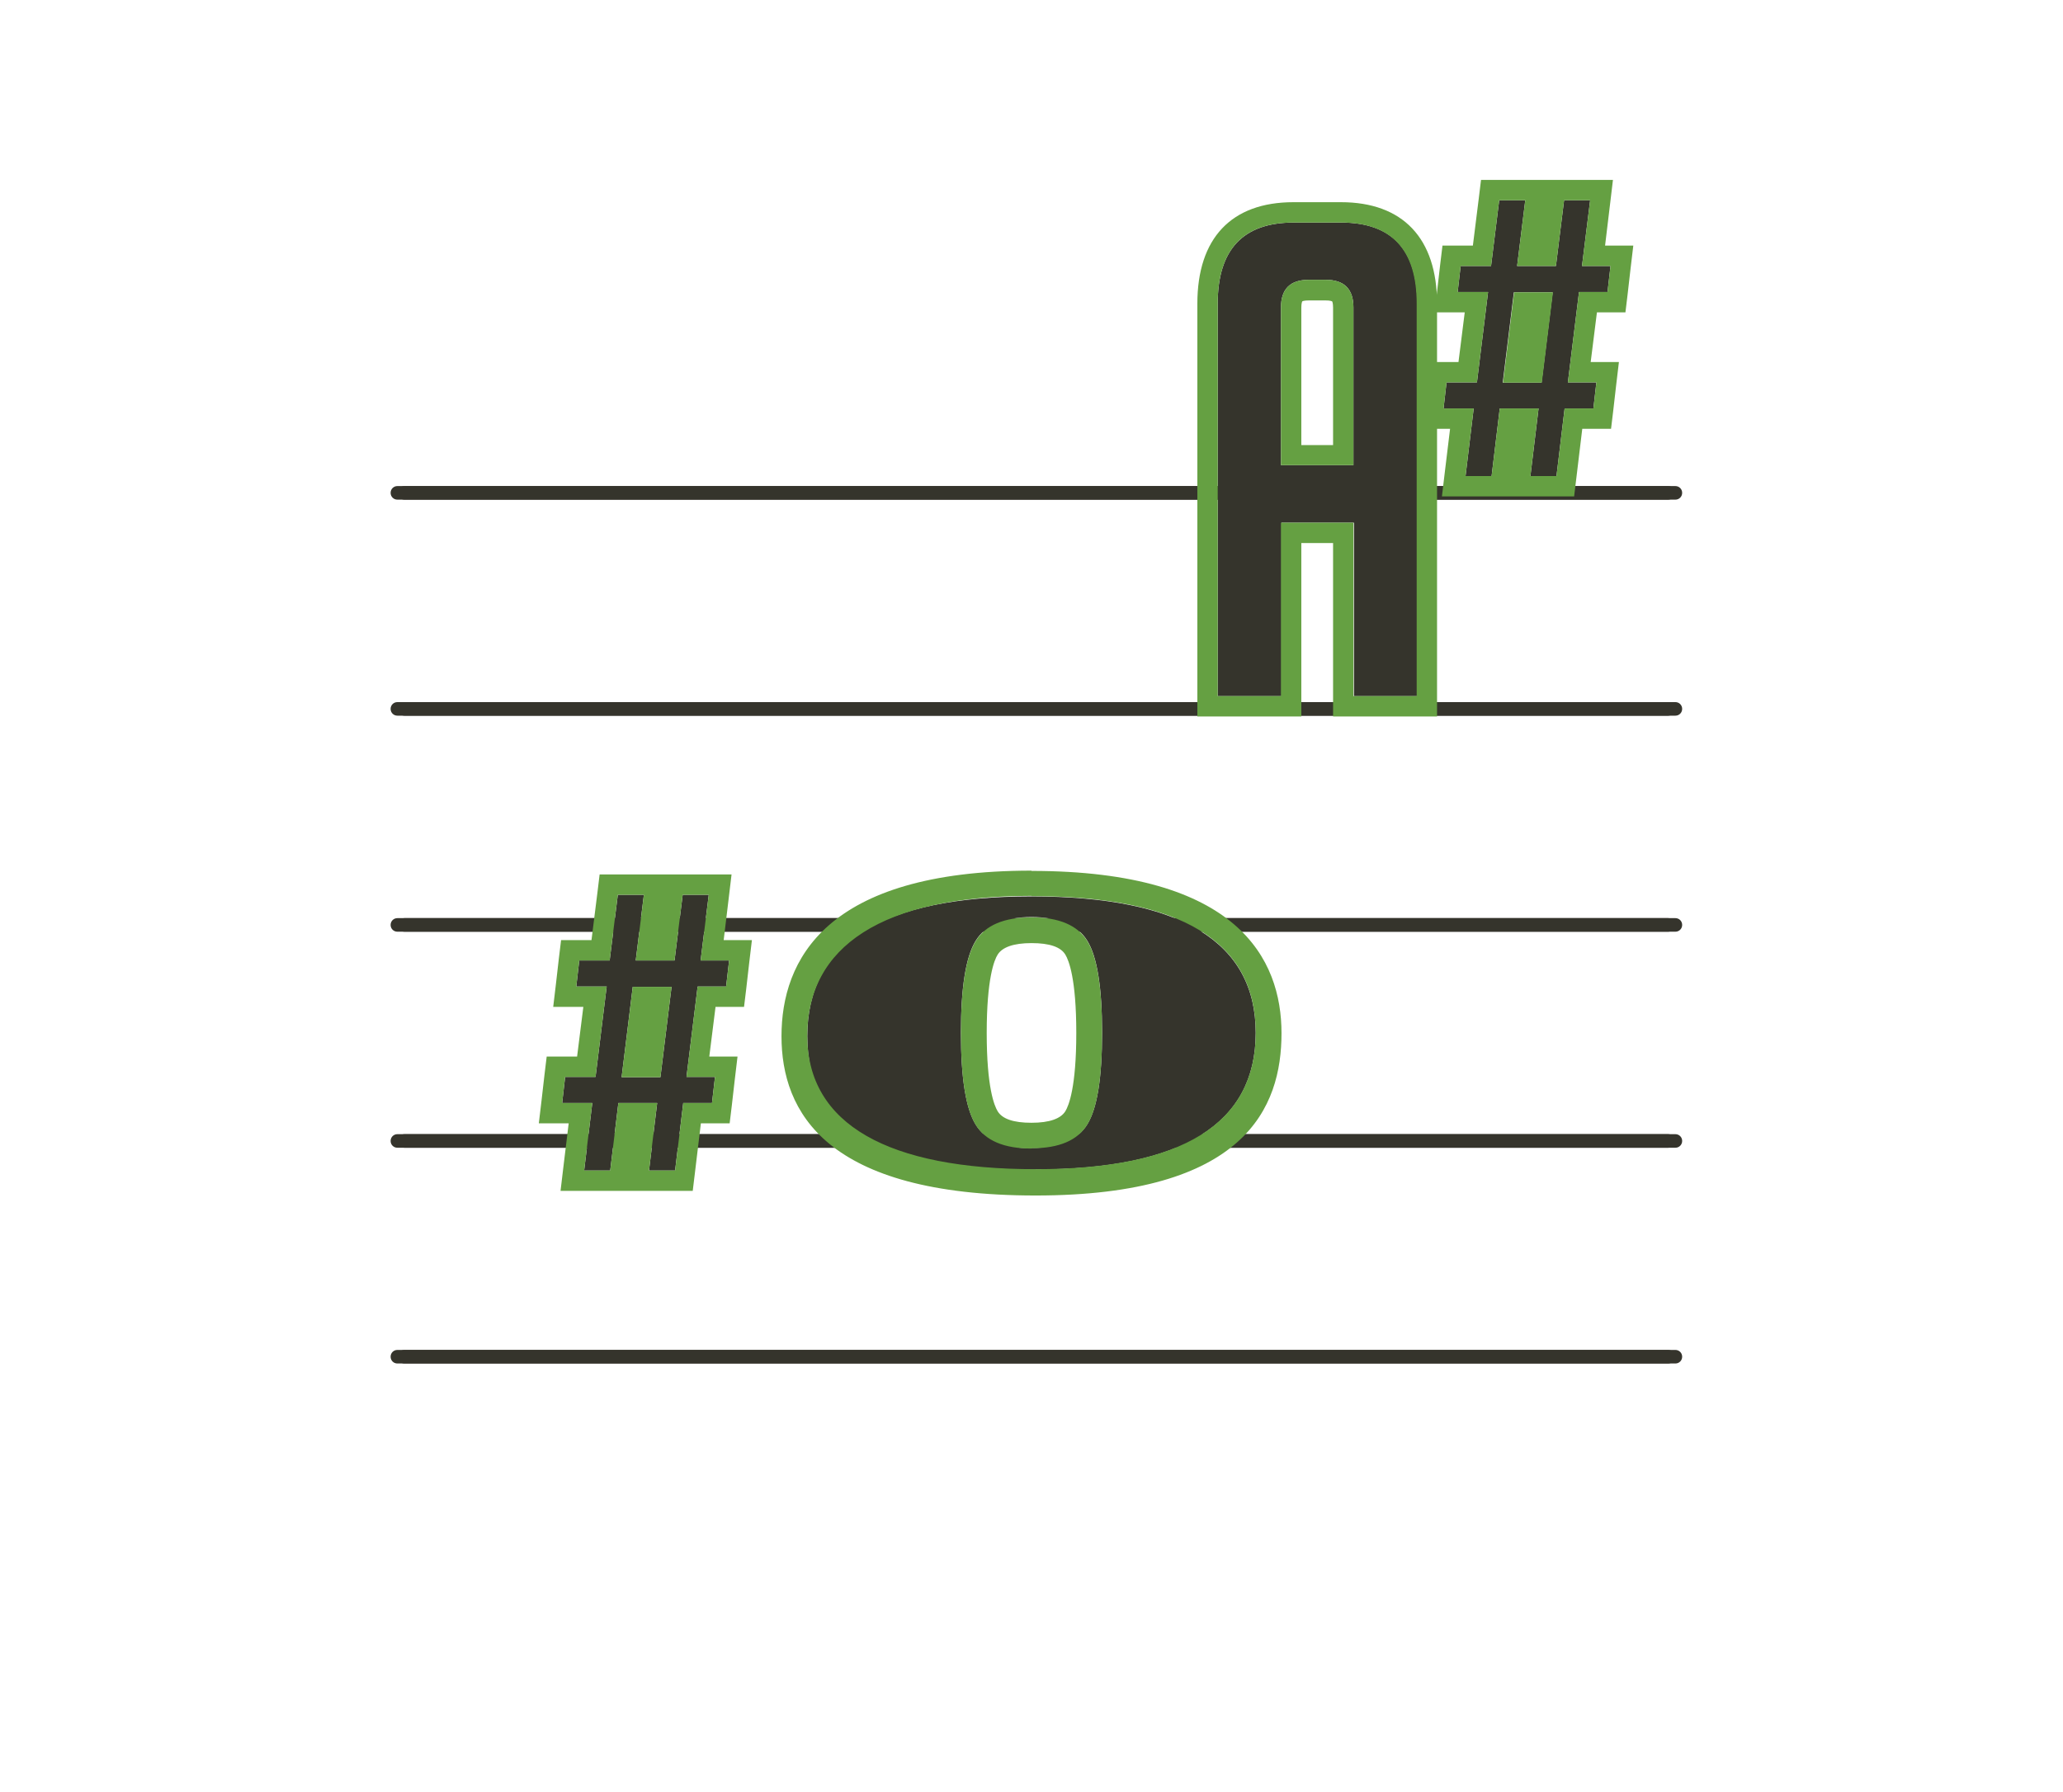
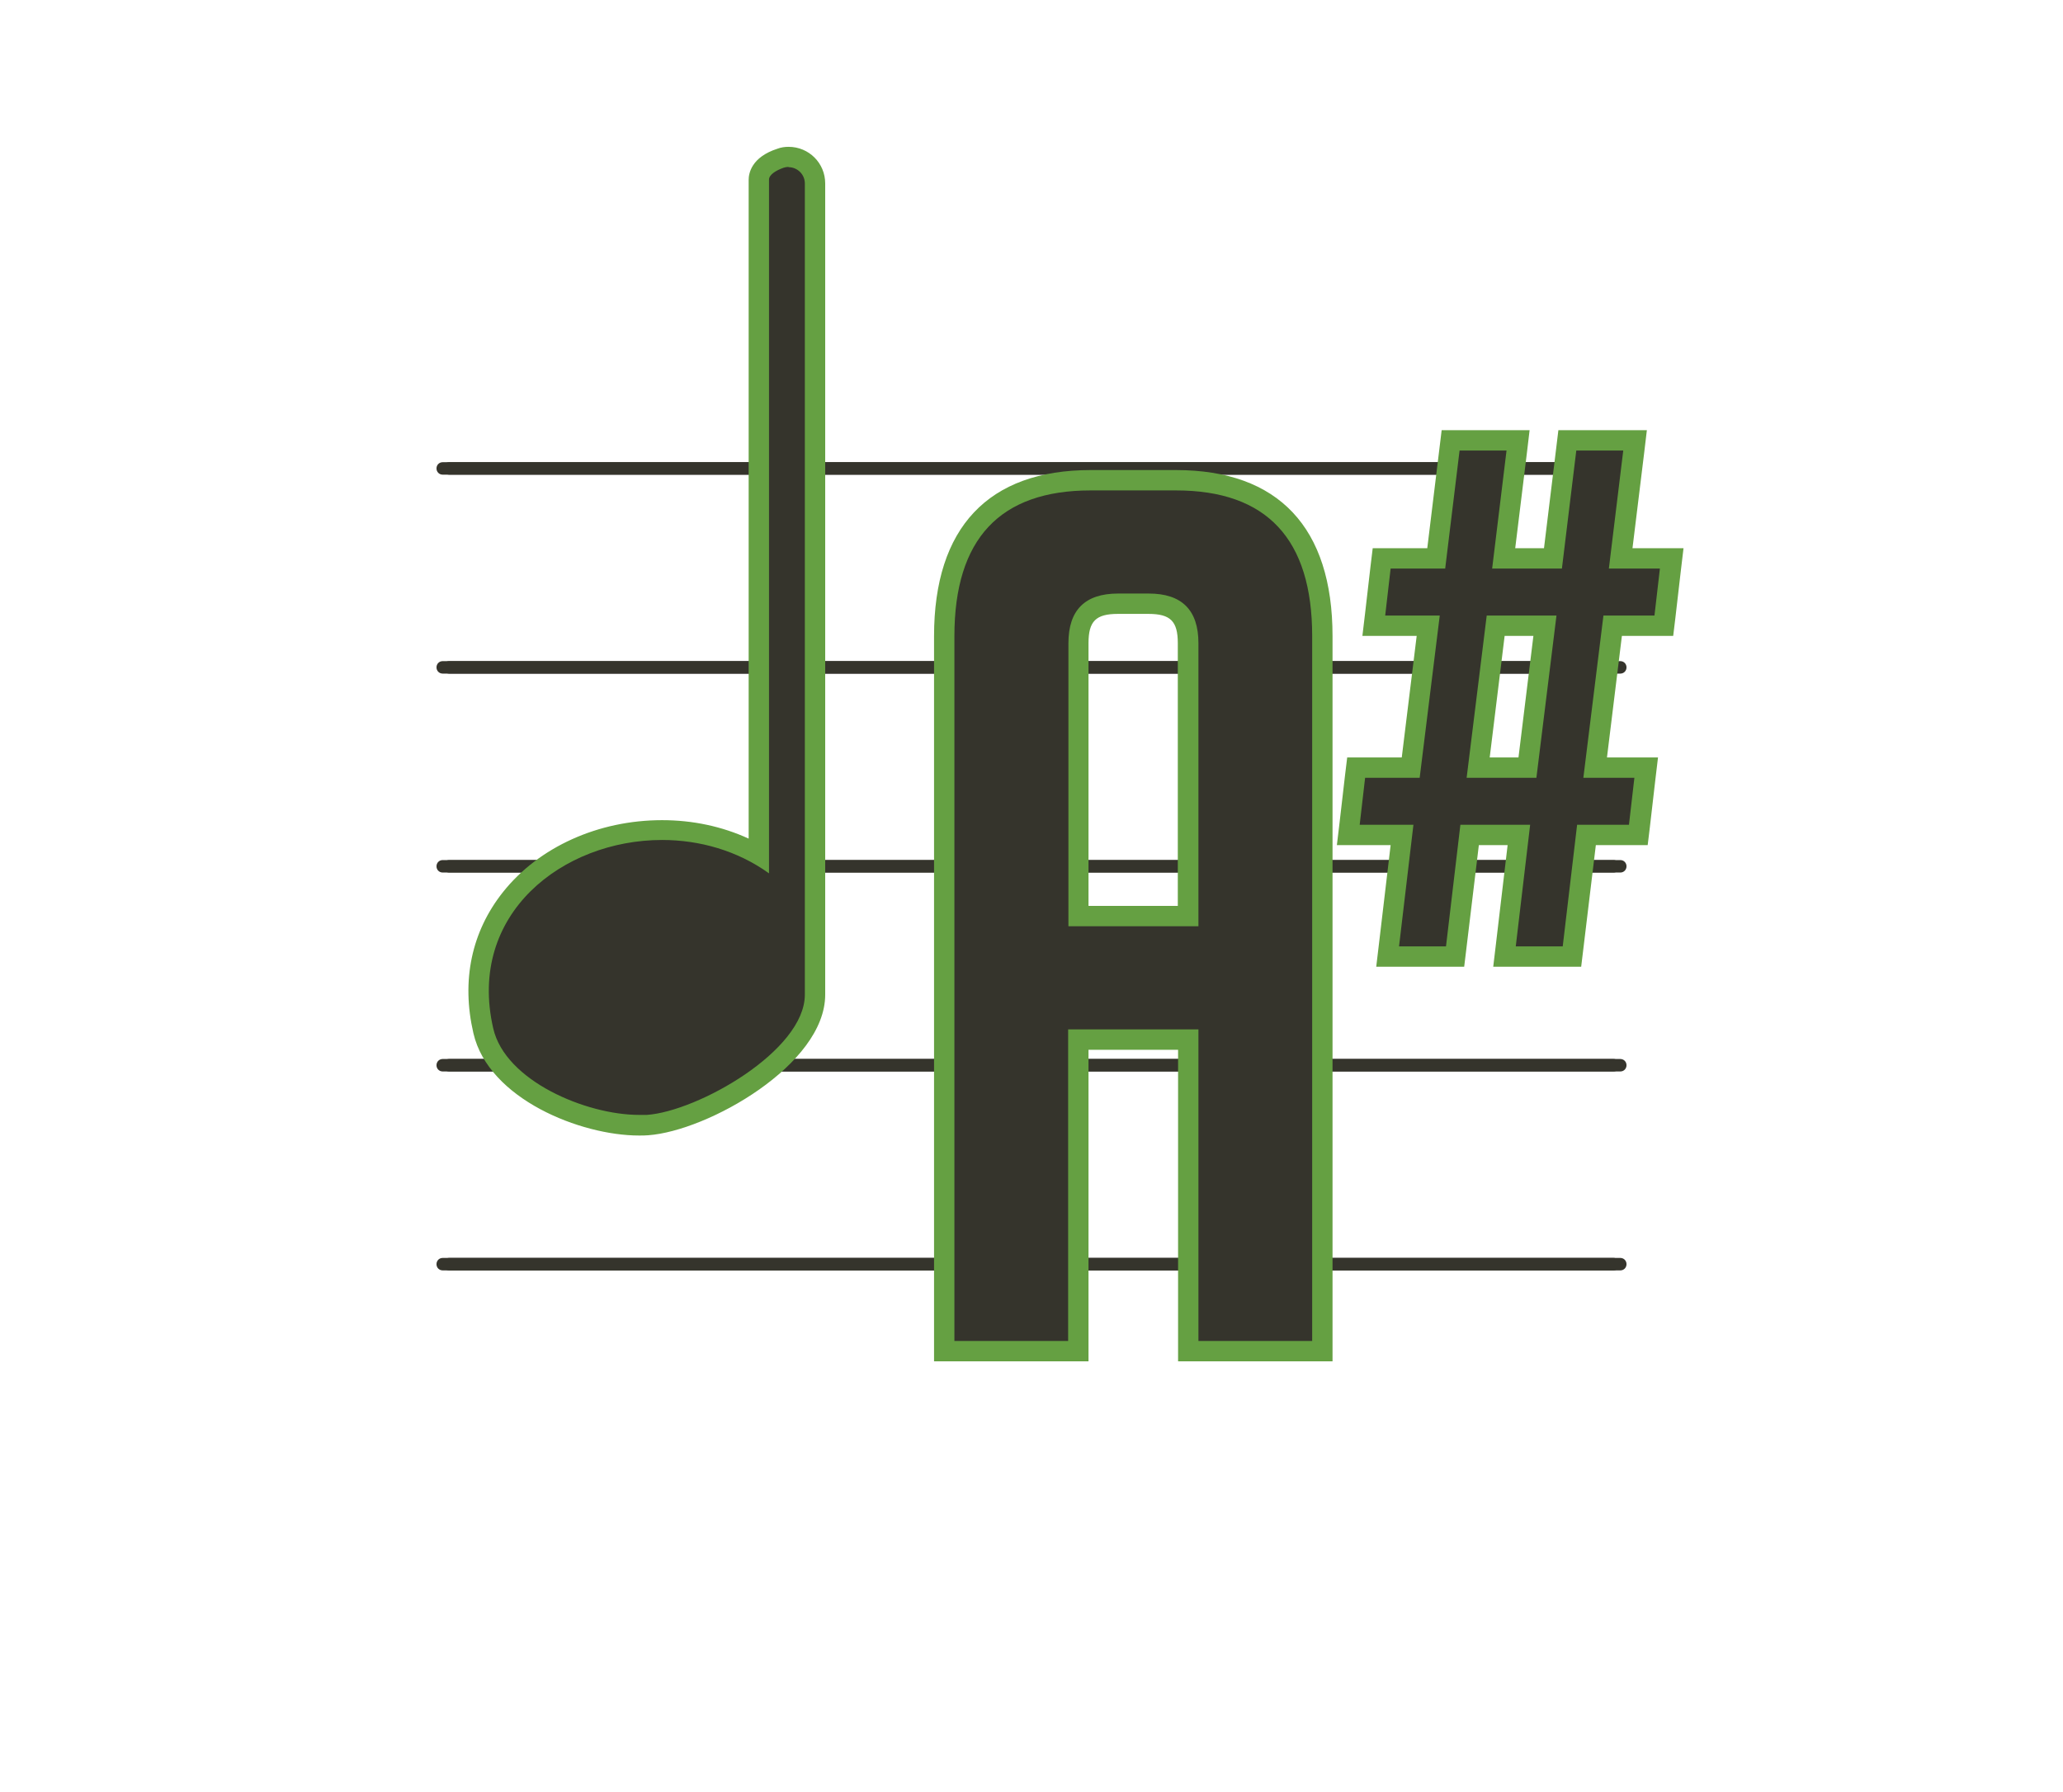
<svg xmlns="http://www.w3.org/2000/svg" id="Layer_1" width="76" height="66" viewBox="0 0 76 66">
-   <path d="M61.45,18.41H14.9c-.14,0-.25-.11-.25-.25s.11-.25.25-.25h46.55c.14,0,.25.11.25.25s-.11.25-.25.25Z" style="fill:#35342c;" />
-   <path d="M61.45,50.24H14.9c-.14,0-.25-.11-.25-.25s.11-.25.25-.25h46.55c.14,0,.25.11.25.25s-.11.25-.25.25Z" style="fill:#35342c;" />
-   <path d="M61.45,42.29H14.9c-.14,0-.25-.11-.25-.25s.11-.25.25-.25h46.55c.14,0,.25.11.25.25s-.11.25-.25.25Z" style="fill:#35342c;" />
-   <path d="M61.45,34.33H14.9c-.14,0-.25-.11-.25-.25s.11-.25.25-.25h46.55c.14,0,.25.11.25.25s-.11.25-.25.25Z" style="fill:#35342c;" />
-   <path d="M61.45,26.37H14.9c-.14,0-.25-.11-.25-.25s.11-.25.25-.25h46.55c.14,0,.25.11.25.25s-.11.25-.25.25Z" style="fill:#35342c;" />
-   <path d="M61.72,18.41H14.64c-.14,0-.25-.11-.25-.25s.11-.25.25-.25h47.08c.14,0,.25.11.25.25s-.11.25-.25.25Z" style="fill:#35342c;" />
-   <path d="M61.72,50.24H14.64c-.14,0-.25-.11-.25-.25s.11-.25.25-.25h47.08c.14,0,.25.11.25.25s-.11.25-.25.25Z" style="fill:#35342c;" />
-   <path d="M61.72,42.29H14.64c-.14,0-.25-.11-.25-.25s.11-.25.25-.25h47.08c.14,0,.25.11.25.25s-.11.25-.25.25Z" style="fill:#35342c;" />
-   <path d="M61.72,34.33H14.64c-.14,0-.25-.11-.25-.25s.11-.25.25-.25h47.08c.14,0,.25.11.25.25s-.11.25-.25.25Z" style="fill:#35342c;" />
-   <path d="M61.72,26.37H14.64c-.14,0-.25-.11-.25-.25s.11-.25.25-.25h47.08c.14,0,.25.11.25.25s-.11.25-.25.25Z" style="fill:#35342c;" />
-   <path d="M38.15,43.09c5.41,0,8.11-1.68,8.11-5.03s-2.75-5.03-8.26-5.03-8.26,1.72-8.26,5.15,2.8,4.92,8.41,4.92ZM38,42.31c-1.02,0-1.7-.29-2.06-.88s-.54-1.71-.54-3.38.18-2.79.54-3.38,1.05-.88,2.06-.88,1.7.29,2.06.88.54,1.71.54,3.38-.18,2.78-.54,3.37-1.05.88-2.06.88Z" style="fill:#35342c;" />
-   <path d="M38,33.02c5.51,0,8.26,1.68,8.26,5.03s-2.7,5.03-8.11,5.03-8.41-1.64-8.41-4.92,2.75-5.15,8.26-5.15M38,42.31c1.02,0,1.7-.29,2.06-.88s.54-1.71.54-3.37-.18-2.79-.54-3.38-1.05-.88-2.06-.88-1.7.29-2.06.88-.54,1.71-.54,3.38.18,2.79.54,3.38c.36.59,1.05.88,2.06.88M38,32.08c-7.61,0-9.21,3.32-9.21,6.1s1.62,5.87,9.36,5.87,9.06-3.25,9.06-5.98-1.6-5.98-9.21-5.98h0ZM38,41.37c-.66,0-1.08-.14-1.25-.43-.12-.2-.4-.87-.4-2.88s.28-2.69.4-2.88c.17-.28.59-.43,1.25-.43s1.08.14,1.25.43c.12.2.4.87.4,2.88s-.28,2.68-.4,2.88c-.17.28-.59.43-1.25.43h0Z" style="fill:#65a042;" />
-   <path d="M47.19,25.65h-2.33v-14.46c0-1.99.93-2.99,2.8-2.99h1.75c1.86,0,2.8,1,2.8,2.99v14.46h-2.33v-6.39h-2.67v6.39ZM49.86,17.14v-5.81c0-.68-.34-1.02-1.02-1.02h-.63c-.68,0-1.02.34-1.02,1.02v5.81h2.67Z" style="fill:#35342c;" />
-   <path d="M49.4,8.2c1.86,0,2.79,1,2.79,2.99v14.46h-2.33v-6.39h-2.67v6.39h-2.33v-14.46c0-1.99.93-2.99,2.79-2.99h1.75M47.19,17.14h2.67v-5.81c0-.68-.34-1.02-1.02-1.02h-.63c-.68,0-1.02.34-1.02,1.02v5.81M49.4,7.45h-1.75c-2.29,0-3.54,1.33-3.54,3.74v15.21h3.83v-6.39h1.17v6.39h3.83v-15.21c0-2.41-1.26-3.74-3.54-3.74h0ZM47.98,11.1s.06-.03.23-.03h.63c.17,0,.23.03.24.04,0,0,.03.06.03.23v5.06h-1.17v-5.06c0-.17.03-.23.04-.24t0,0h0Z" style="fill:#65a042;" />
-   <path d="M57.62,7.38h.96l-.3,2.42h1.05l-.11.96h-1.05l-.41,3.33h1.05l-.11.96h-1.06l-.3,2.49h-.96l.3-2.49h-1.43l-.3,2.49h-.96l.3-2.49h-1.11l.11-.96h1.12l.41-3.33h-1.12l.11-.96h1.12l.3-2.42h.96l-.3,2.42h1.43l.3-2.42ZM55.36,14.1h1.43l.41-3.33h-1.43l-.41,3.33Z" style="fill:#35342c;" />
-   <path d="M58.58,7.38l-.3,2.42h1.05l-.11.96h-1.05l-.41,3.33h1.05l-.11.96h-1.06l-.3,2.49h-.96l.3-2.49h-1.43l-.3,2.49h-.96l.3-2.49h-1.11l.11-.96h1.12l.41-3.33h-1.12l.11-.96h1.12l.3-2.42h.96l-.3,2.42h1.43l.3-2.42h.96M57.21,10.77h-1.43l-.41,3.33h1.43l.41-3.33M59.43,6.63h-4.87l-.08.66-.22,1.76h-1.12l-.08.66-.11.96-.1.84h1.11l-.23,1.83h-1.12l-.08.66-.11.96-.1.84h1.1l-.2,1.65-.1.84h4.87l.08-.66.22-1.83h1.06l.08-.66.11-.96.1-.84h-1.04l.23-1.83h1.05l.08-.66.11-.96.1-.84h-1.04l.19-1.58.1-.84h0Z" style="fill:#65a042;" />
-   <path d="M25.15,32.97h.96l-.3,2.42h1.05l-.11.96h-1.05l-.41,3.33h1.05l-.11.96h-1.06l-.3,2.49h-.96l.3-2.49h-1.43l-.3,2.49h-.96l.3-2.49h-1.11l.11-.96h1.12l.41-3.33h-1.12l.11-.96h1.12l.3-2.42h.96l-.3,2.42h1.43l.3-2.42ZM22.9,39.69h1.43l.41-3.33h-1.43l-.41,3.33Z" style="fill:#35342c;" />
-   <path d="M26.11,32.97l-.3,2.42h1.05l-.11.96h-1.05l-.41,3.33h1.05l-.11.96h-1.06l-.3,2.49h-.96l.3-2.49h-1.43l-.3,2.49h-.96l.3-2.49h-1.11l.11-.96h1.12l.41-3.33h-1.12l.11-.96h1.12l.3-2.42h.96l-.3,2.42h1.43l.3-2.42h.96M24.74,36.36h-1.43l-.41,3.33h1.43l.41-3.33M26.96,32.22h-4.87l-.08.66-.22,1.76h-1.12l-.08.66-.11.96-.1.84h1.11l-.23,1.83h-1.12l-.08.66-.11.96-.1.84h1.1l-.2,1.65-.1.84h4.87l.08-.66.22-1.83h1.06l.08-.66.11-.96.1-.84h-1.04l.23-1.83h1.05l.08-.66.11-.96.1-.84h-1.04l.19-1.58.1-.84h0Z" style="fill:#65a042;" />
+   <path d="M59.44,17.49H16.55c-.13,0-.23-.1-.23-.23s.1-.23.23-.23h42.89c.13,0,.23.1.23.23s-.1.23-.23.23Z" style="fill:#35342c;" />
+   <path d="M59.44,46.81H16.55c-.13,0-.23-.1-.23-.23s.1-.23.23-.23h42.89c.13,0,.23.1.23.23s-.1.23-.23.23Z" style="fill:#35342c;" />
+   <path d="M59.44,39.48H16.55c-.13,0-.23-.1-.23-.23s.1-.23.23-.23h42.89c.13,0,.23.1.23.23s-.1.23-.23.23Z" style="fill:#35342c;" />
+   <path d="M59.44,32.15H16.55c-.13,0-.23-.1-.23-.23s.1-.23.23-.23h42.89c.13,0,.23.1.23.23s-.1.23-.23.23Z" style="fill:#35342c;" />
+   <path d="M59.44,24.82H16.55c-.13,0-.23-.1-.23-.23s.1-.23.23-.23h42.89c.13,0,.23.1.23.23s-.1.23-.23.23Z" style="fill:#35342c;" />
+   <path d="M59.69,17.49H16.31c-.13,0-.23-.1-.23-.23s.1-.23.23-.23h43.38c.13,0,.23.1.23.23s-.1.23-.23.23Z" style="fill:#35342c;" />
+   <path d="M59.69,46.81H16.31c-.13,0-.23-.1-.23-.23s.1-.23.23-.23h43.38c.13,0,.23.1.23.23s-.1.23-.23.23Z" style="fill:#35342c;" />
+   <path d="M59.69,39.48H16.31c-.13,0-.23-.1-.23-.23s.1-.23.23-.23h43.38c.13,0,.23.1.23.23s-.1.23-.23.23Z" style="fill:#35342c;" />
+   <path d="M59.69,32.15H16.31c-.13,0-.23-.1-.23-.23s.1-.23.23-.23h43.38c.13,0,.23.1.23.23s-.1.23-.23.23Z" style="fill:#35342c;" />
+   <path d="M59.69,24.82H16.31c-.13,0-.23-.1-.23-.23s.1-.23.23-.23h43.38c.13,0,.23.1.23.23s-.1.23-.23.23Z" style="fill:#35342c;" />
+   <path d="M23.54,41.47c-2.06,0-5.24-1.32-5.74-3.48-.42-1.83-.07-3.52,1.02-4.89,1.25-1.57,3.33-2.51,5.56-2.51,1.29,0,2.51.32,3.57.92V6.62c0-.34.29-.63.8-.79.1-.03.2-.05.3-.05.54,0,.97.44.97.98v29.89c0,2.35-4.14,4.66-6.17,4.81-.1,0-.21.01-.31.01Z" style="fill:#35342c;" />
+   <path d="M29.05,6.16c.32,0,.6.26.6.6v29.89c0,2.07-3.95,4.3-5.82,4.43-.09,0-.19,0-.29,0-1.94,0-4.93-1.25-5.37-3.19-.97-4.22,2.57-6.94,6.22-6.94,1.38,0,2.77.39,3.94,1.23V6.62c0-.18.25-.34.54-.44.06-.02.12-.03.18-.03M29.05,5.41h0c-.14,0-.28.02-.41.07-.96.31-1.06.91-1.06,1.15v24.27c-.98-.45-2.06-.68-3.19-.68-2.35,0-4.54.99-5.86,2.65-1.16,1.46-1.54,3.26-1.09,5.2.56,2.43,3.96,3.77,6.1,3.77.12,0,.23,0,.34-.01,2.2-.16,6.52-2.6,6.52-5.18V6.76c0-.75-.6-1.35-1.35-1.35h0Z" style="fill:#65a042;" />
+   <path d="M43.78,49.77v-11.48h-4.05v11.48h-4.94v-26.34c0-3.81,1.81-5.74,5.39-5.74h3.14c3.58,0,5.39,1.93,5.39,5.74v26.34h-4.94ZM43.78,33.75v-10.05c0-1.01-.45-1.46-1.46-1.46h-1.13c-1.01,0-1.46.45-1.46,1.46v10.05h4.05Z" style="fill:#35342c;" />
+   <path d="M43.32,18.07c3.35,0,5.02,1.79,5.02,5.37v25.97h-4.19v-11.48h-4.8v11.48h-4.19v-25.97c0-3.58,1.67-5.37,5.02-5.37h3.14M39.35,34.13h4.8v-10.43c0-1.22-.61-1.83-1.83-1.83h-1.13c-1.22,0-1.83.61-1.83,1.83v10.43M43.32,17.32h-3.14c-3.77,0-5.77,2.12-5.77,6.12v26.72h5.69v-11.48h3.3v11.48h5.69v-26.72c0-4-1.99-6.12-5.77-6.12h0ZM40.1,33.38v-9.68c0-.81.27-1.08,1.08-1.08h1.13c.81,0,1.08.27,1.08,1.08v9.68h-3.3Z" style="fill:#65a042;" />
+   <path d="M55.41,35.24l.53-4.48h-1.81l-.53,4.48h-2.49l.53-4.48h-1.98l.29-2.48h2.01l.65-5.23h-2.01l.29-2.48h2.01l.53-4.35h2.49l-.53,4.35h1.81l.53-4.35h2.49l-.53,4.35h1.88l-.29,2.48h-1.88l-.65,5.23h1.88l-.29,2.48h-1.91l-.53,4.48h-2.49ZM56.27,28.28l.65-5.23h-1.81l-.65,5.23h1.81Z" style="fill:#35342c;" />
+   <path d="M59.8,16.6l-.53,4.35h1.88l-.2,1.73h-1.88l-.74,5.98h1.88l-.2,1.73h-1.91l-.53,4.48h-1.73l.53-4.48h-2.57l-.53,4.48h-1.73l.53-4.48h-1.98l.2-1.73h2.01l.74-5.98h-2.01l.2-1.73h2.01l.53-4.35h1.73l-.53,4.35h2.57l.53-4.35h1.73M57.34,22.68h-2.57l-.74,5.98h2.57l.74-5.98M60.65,15.85h-3.24l-.08.66-.45,3.69h-1.06l.43-3.51.1-.84h-3.24l-.08.66-.45,3.69h-2.01l-.08.66-.2,1.73-.1.84h2l-.55,4.48h-2.01l-.08.66-.2,1.73-.1.84h1.98l-.43,3.64-.1.84h3.24l.08-.66.46-3.82h1.06l-.43,3.64-.1.84h3.24l.08-.66.46-3.82h1.91l.08-.66.2-1.73.1-.84h-1.88l.55-4.48h1.89l.08-.66.2-1.73.1-.84h-1.88l.43-3.51.1-.84h0ZM55.43,23.43h1.06l-.55,4.48h-1.06l.55-4.48h0Z" style="fill:#65a042;" />
</svg>
